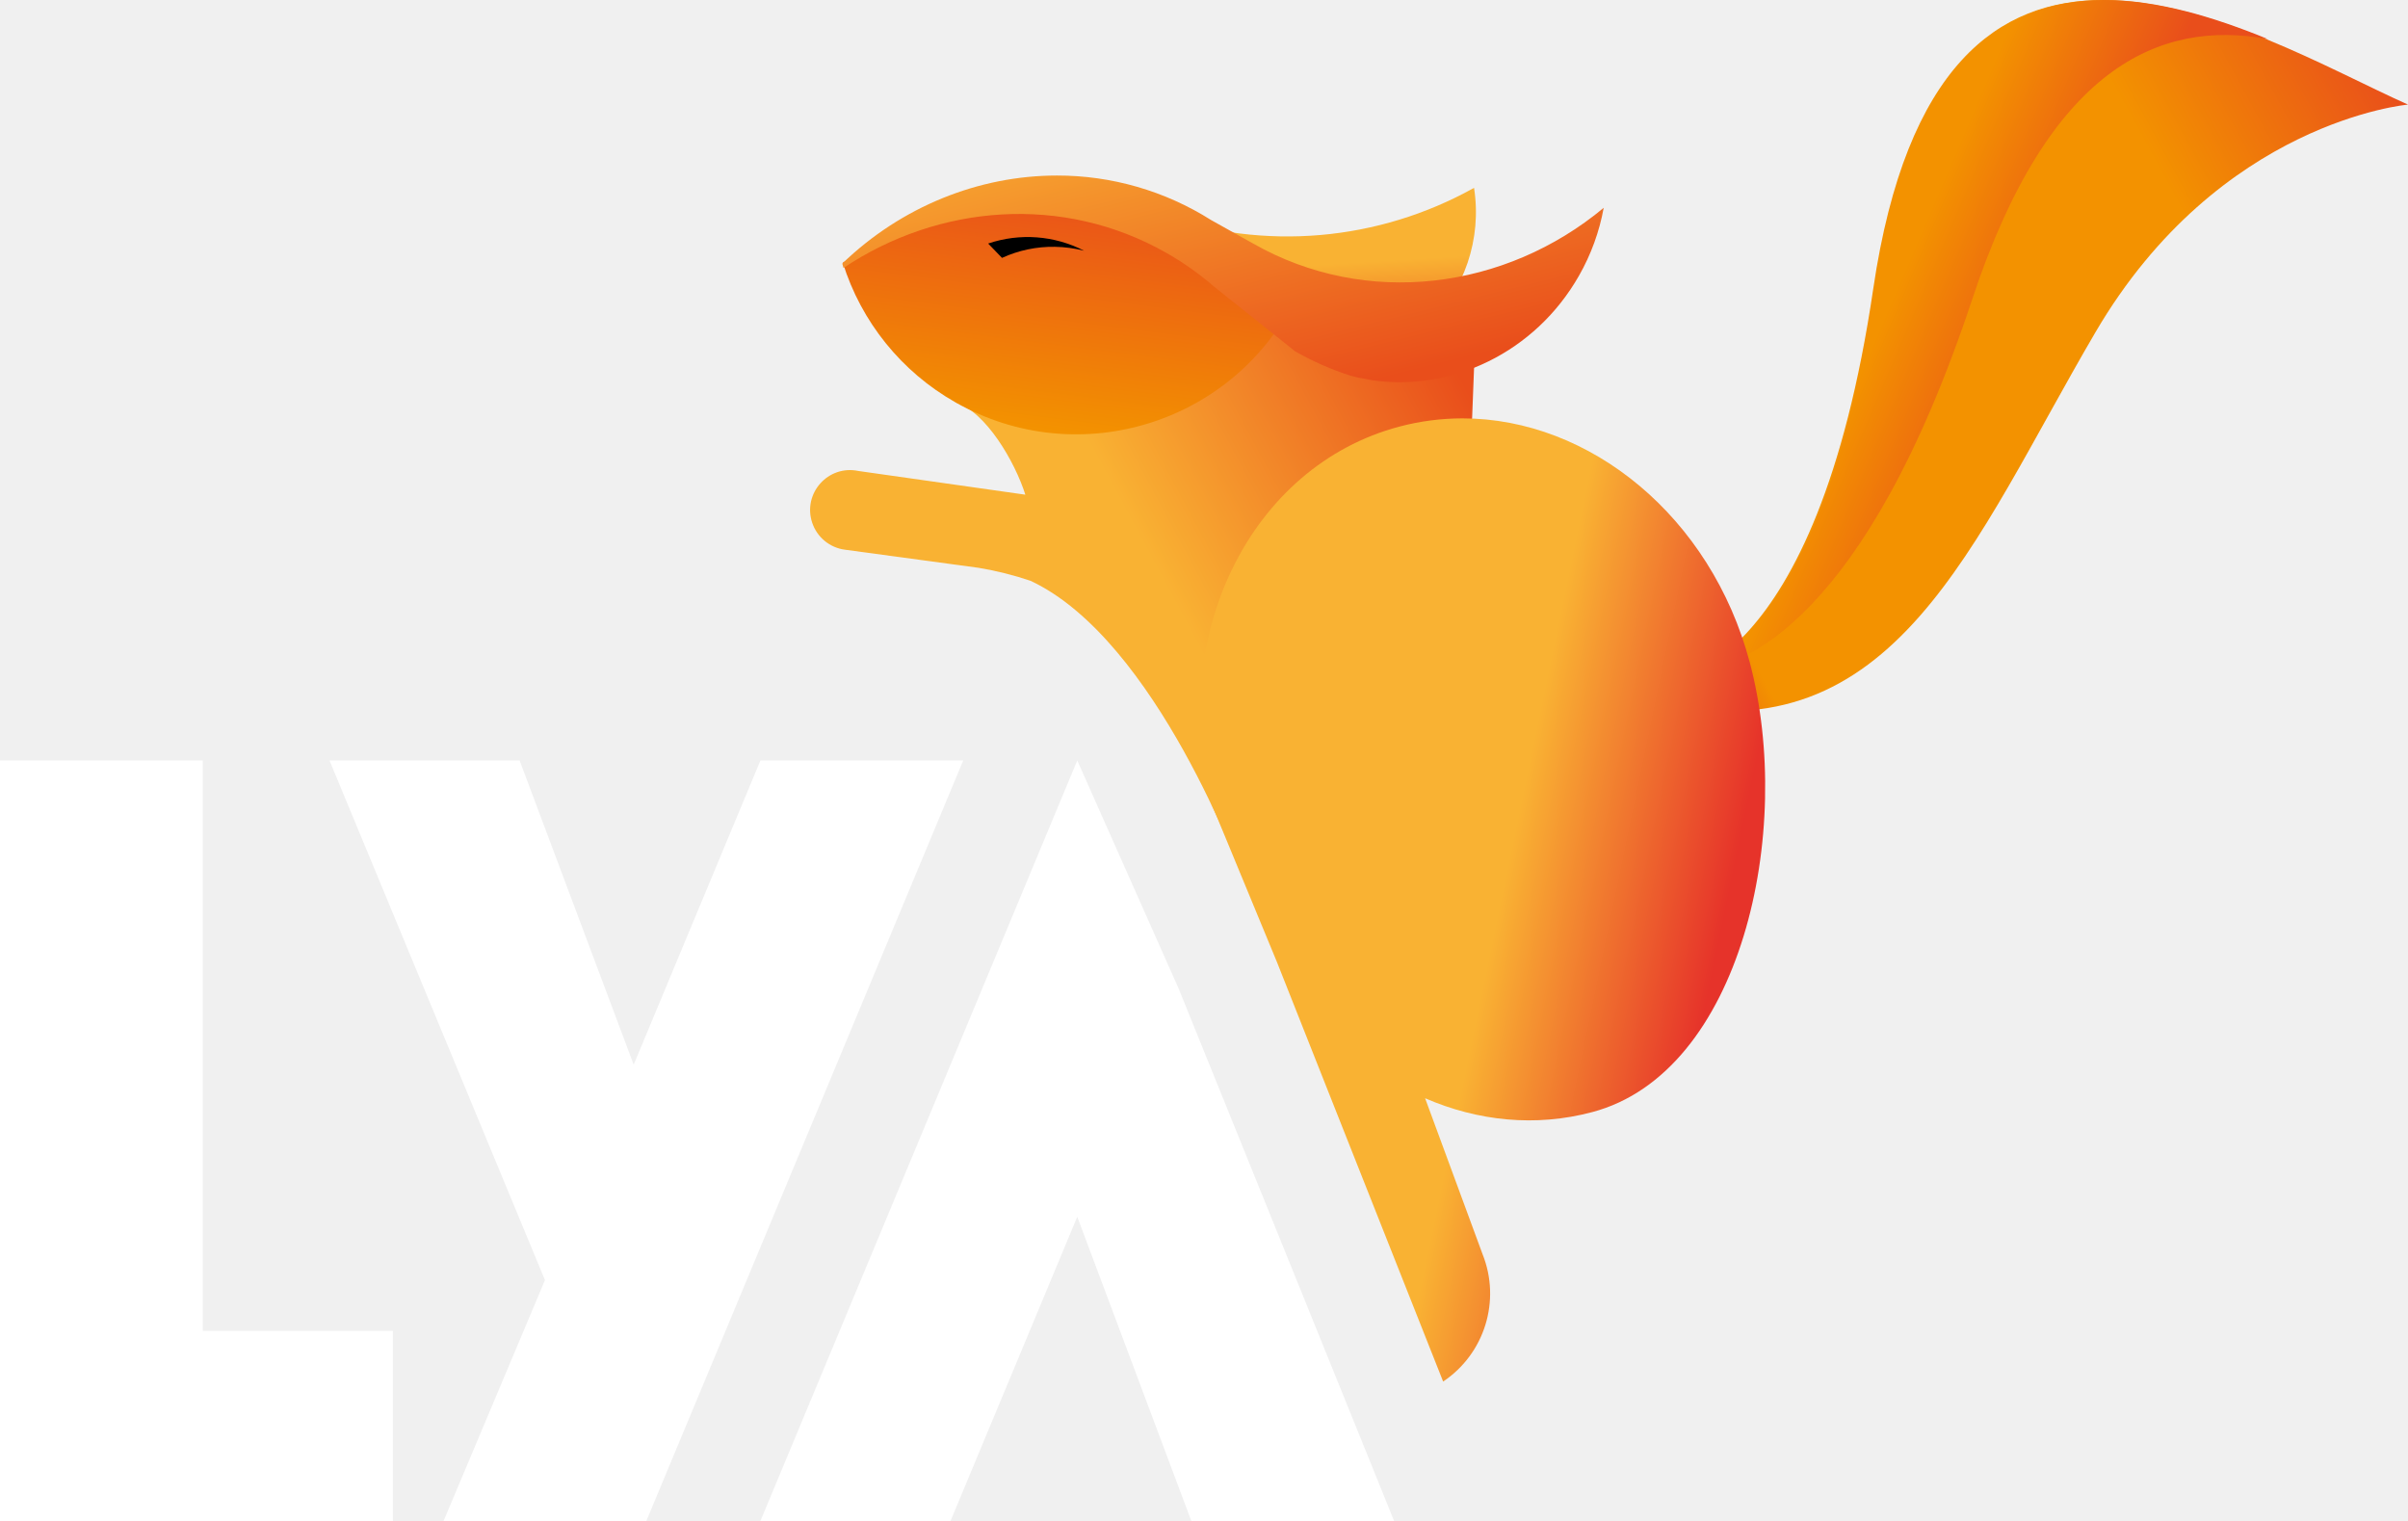
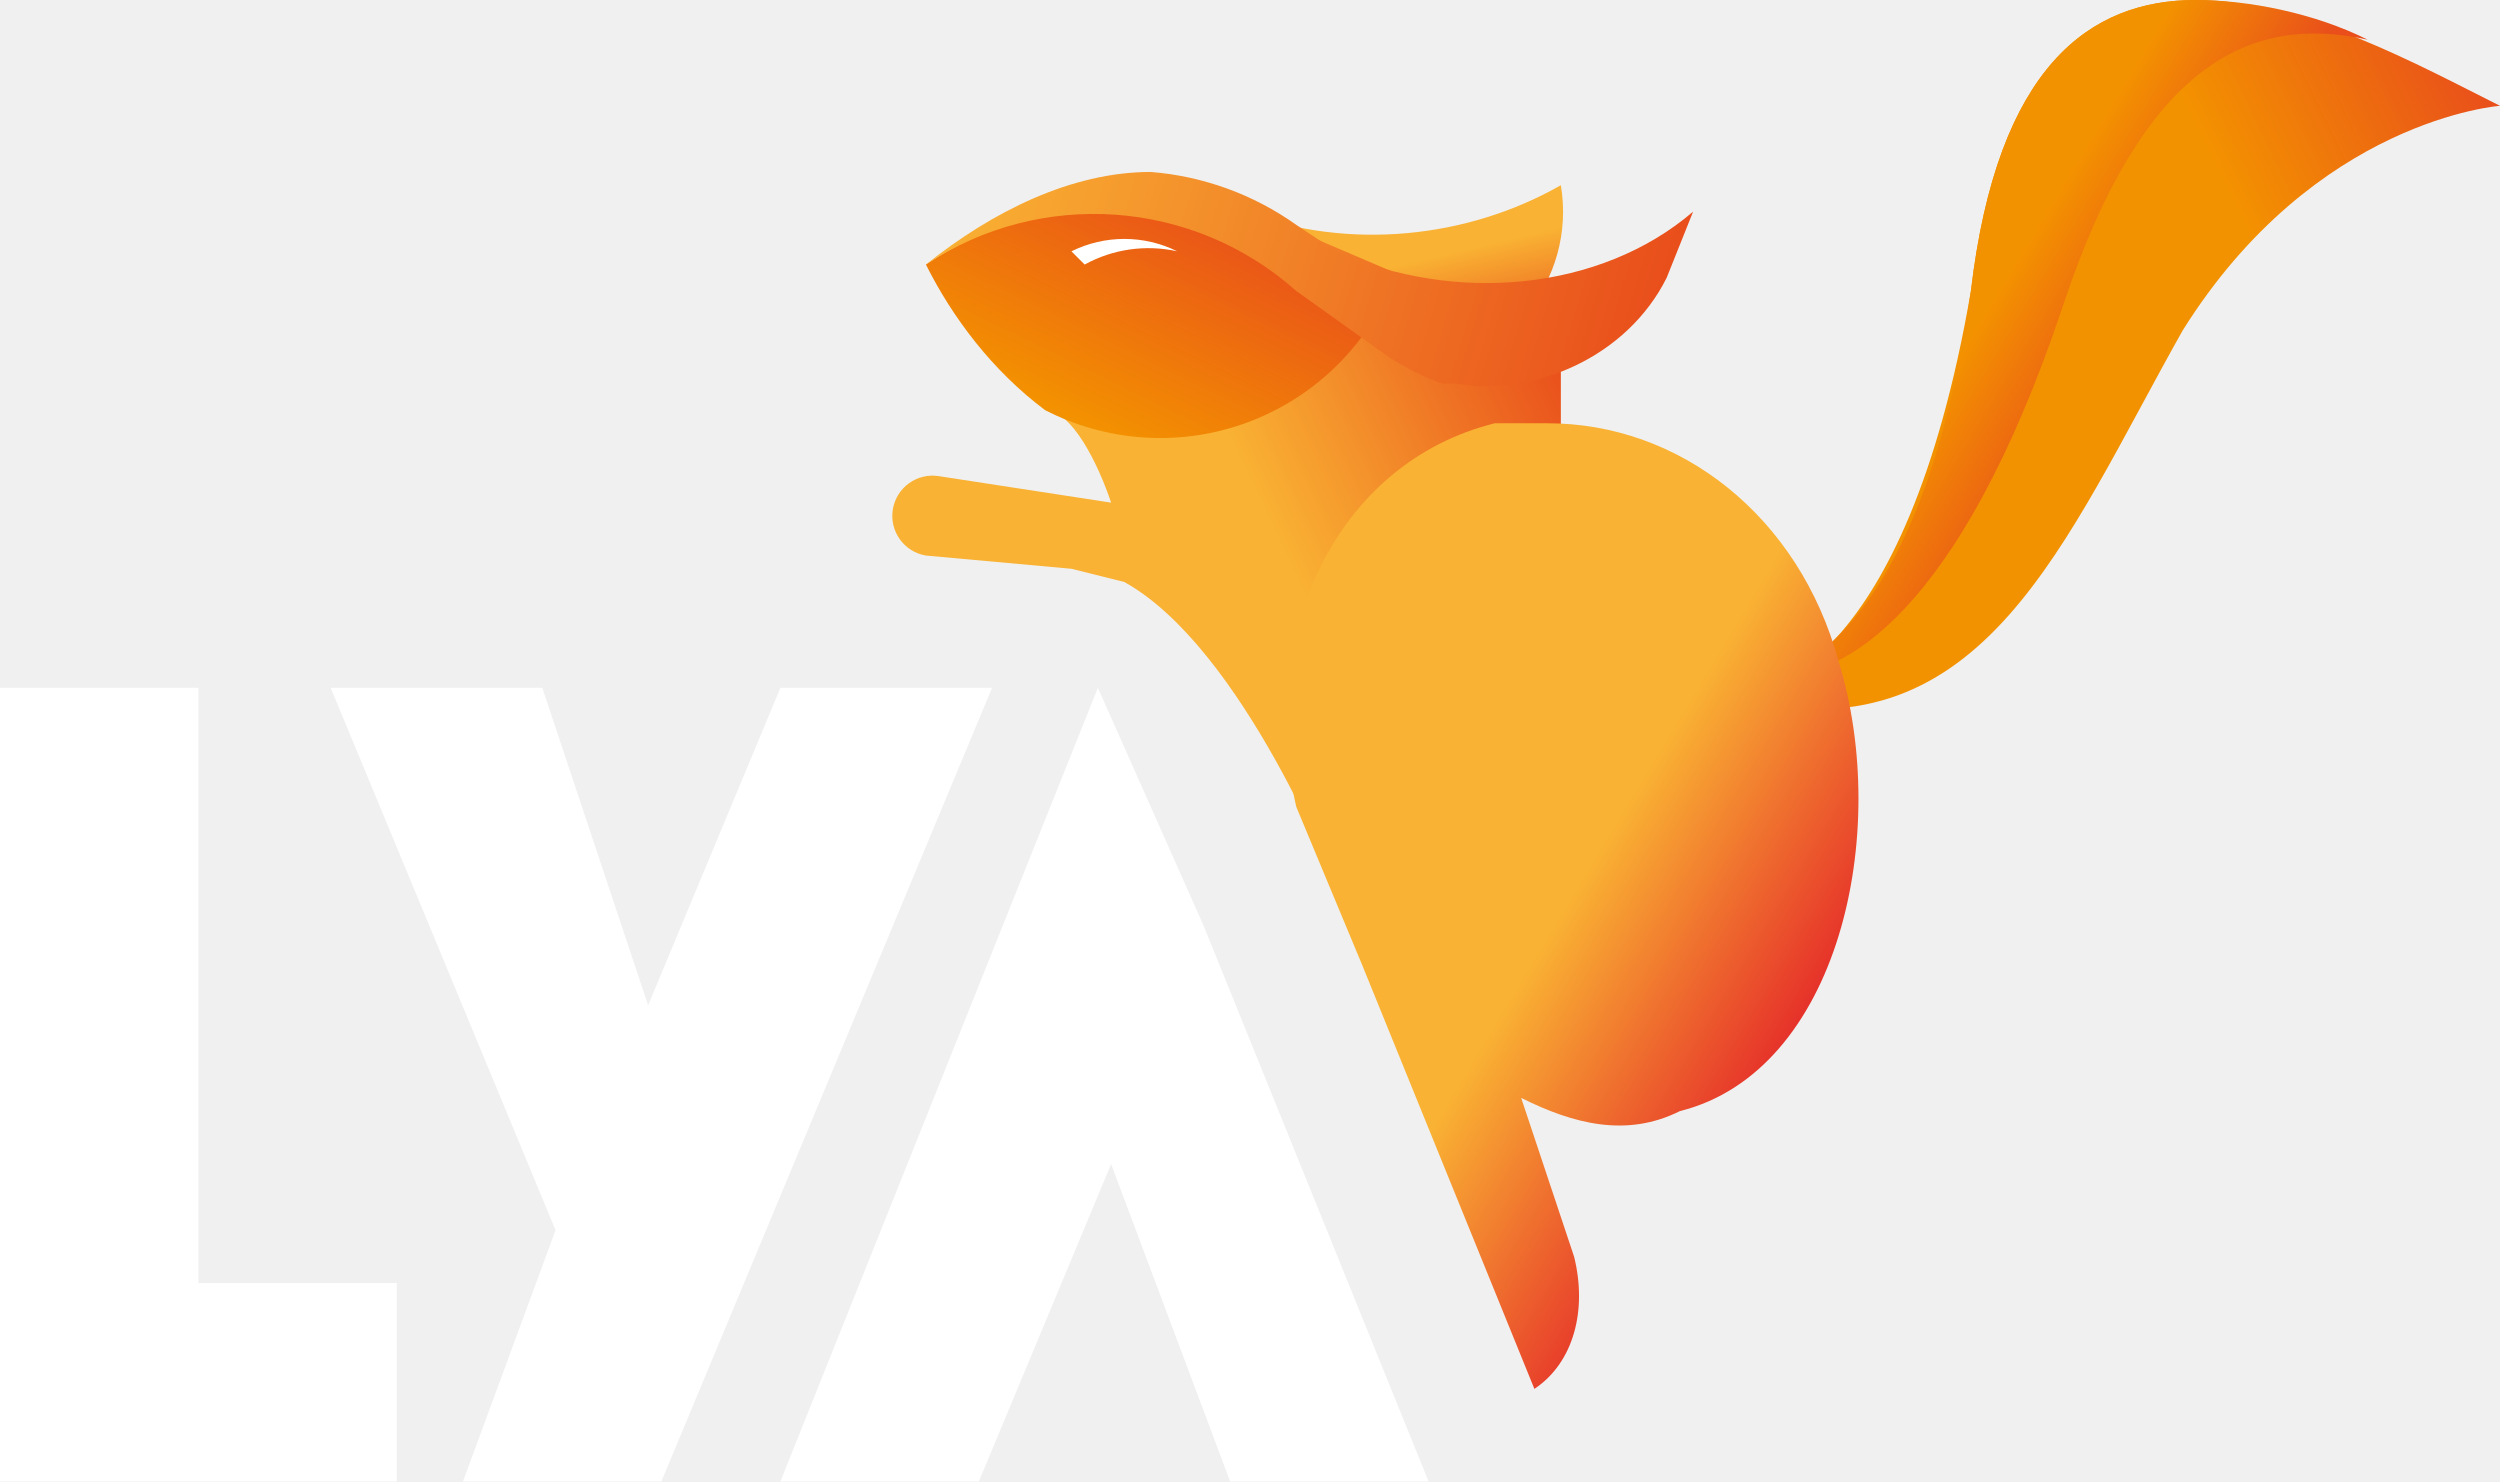
- <svg xmlns="http://www.w3.org/2000/svg" fill="none" viewBox="0 0 190 120">
+ <svg xmlns="http://www.w3.org/2000/svg" fill="none" viewBox="0 0 189 112">
  <defs>
-     <linearGradient id="lyaLinearGradientA" x1=".474" x2=".615" y1="-.165" y2=".997">
+     <linearGradient id="lyaLinearGradientA" x1="104.9" x2="108.7" y1="12" y2="28.1" gradientTransform="translate(-1)" gradientUnits="userSpaceOnUse">
      <stop stop-color="#F9B233" />
-       <stop offset=".507" stop-color="#F9B233" />
+       <stop offset=".5" stop-color="#F9B233" />
      <stop offset="1" stop-color="#E94E1B" />
    </linearGradient>
-     <linearGradient id="lyaLinearGradientB" x1=".06" x2=".935" y1="-.383" y2="1.383">
+     <linearGradient id="lyaLinearGradientB" x1="82" x2="82.4" y1="31.8" y2="32" gradientTransform="translate(-1)" gradientUnits="userSpaceOnUse">
      <stop stop-color="#2D2E83" />
-       <stop offset=".452" stop-color="#1D71B8" />
+       <stop offset=".5" stop-color="#1D71B8" />
      <stop offset="1" stop-color="#1D71B8" />
    </linearGradient>
-     <linearGradient id="lyaLinearGradientC" x1=".131" x2="1.047" y1=".735" y2=".298">
+     <linearGradient id="lyaLinearGradientC" x1="75.2" x2="121.4" y1="53.2" y2="31.3" gradientTransform="translate(-1)" gradientUnits="userSpaceOnUse">
      <stop stop-color="#F9B233" />
-       <stop offset=".455" stop-color="#F9B233" />
+       <stop offset=".5" stop-color="#F9B233" />
      <stop offset="1" stop-color="#E94E1B" />
    </linearGradient>
-     <linearGradient id="lyaLinearGradientD" x1="-.116" x2="1.006" y1=".738" y2=".16">
+     <linearGradient id="lyaLinearGradientD" x1="126.4" x2="190.3" y1="39.9" y2="8.7" gradientTransform="translate(-1)" gradientUnits="userSpaceOnUse">
      <stop stop-color="#E94E1B" />
-       <stop offset=".102" stop-color="#F39200" />
-       <stop offset=".422" stop-color="#F39200" />
-       <stop offset=".733" stop-color="#F39200" />
+       <stop offset=".1" stop-color="#F39200" />
+       <stop offset=".4" stop-color="#F39200" />
+       <stop offset=".7" stop-color="#F39200" />
      <stop offset="1" stop-color="#E94E1B" />
    </linearGradient>
-     <linearGradient id="lyaLinearGradientE" x1=".237" x2=".622" y1=".396" y2=".591">
+     <linearGradient id="lyaLinearGradientE" x1="146.4" x2="163" y1="20.1" y2="30.1" gradientTransform="translate(-1)" gradientUnits="userSpaceOnUse">
      <stop stop-color="#F39200" />
-       <stop offset=".262" stop-color="#F39200" />
-       <stop offset=".92" stop-color="#E94E1B" />
+       <stop offset=".3" stop-color="#F39200" />
+       <stop offset=".9" stop-color="#E94E1B" />
      <stop offset="1" stop-color="#E94E1B" />
    </linearGradient>
-     <linearGradient id="lyaLinearGradientF" x1="-.083" x2=".888" y1=".291" y2=".633">
+     <linearGradient id="lyaLinearGradientF" x1="94.6" x2="136.3" y1="53" y2="78.1" gradientTransform="translate(-1)" gradientUnits="userSpaceOnUse">
      <stop stop-color="#F9B233" />
-       <stop offset=".631" stop-color="#F9B233" />
+       <stop offset=".6" stop-color="#F9B233" />
      <stop offset="1" stop-color="#E6332A" />
    </linearGradient>
-     <linearGradient id="lyaLinearGradientG" x1=".595" x2=".343" y1="-.052" y2=".957">
+     <linearGradient id="lyaLinearGradientG" x1="91.6" x2="82.9" y1="14.4" y2="32.2" gradientTransform="translate(-1)" gradientUnits="userSpaceOnUse">
      <stop stop-color="#E94E1B" />
      <stop offset="1" stop-color="#F39200" />
    </linearGradient>
-     <linearGradient id="lyaLinearGradientH" x1=".953" x2=".053" y1=".761" y2="-.226">
+     <linearGradient id="lyaLinearGradientH" x1="126.1" x2="74" y1="25.3" y2="9.8" gradientTransform="translate(-1)" gradientUnits="userSpaceOnUse">
      <stop stop-color="#E94E1B" />
      <stop offset="1" stop-color="#F9B233" />
    </linearGradient>
  </defs>
-   <path fill="#fff" d="M31 105v15H0V60h16v45h15Zm79 15H94l-9-24-10 24H60l25-60 8 18 17 42ZM60 60h16l-25 60H35l8-19-17-41h15l9 24 10-24Z" />
-   <path fill="url(#lyaLinearGradientA)" d="M91.579 16.96a30.317 30.317 0 0 1-3.211-1.343 30.397 30.397 0 0 0 4.574 6.228 30.043 30.043 0 0 0 10.975 7.335 12.38 12.38 0 0 0 8.682-3.434 12.434 12.434 0 0 0 3.708-10.924 30.245 30.245 0 0 1-24.73 2.133l.002.002v.003Z" />
-   <path fill="url(#lyaLinearGradientB)" d="M78.179 33.234h.198a5.783 5.783 0 0 0-.484-.135l.286.135Z" />
-   <path fill="url(#lyaLinearGradientC)" d="m82.484 23.858 2.345 9.336-9.444-1.451c2.39.721 4.696 4.685 5.518 7.286l-13.18-1.871c-2.375-.498-4.399 1.762-3.643 4.068a3.154 3.154 0 0 0 2.598 2.146l10.554 1.43c1.397.234 2.759.576 4.079 1.022 9.964 4.654 16.685 23.322 16.685 23.322l.22-14.135 4.198.023 13.361-12.255.601-15.472-17.885-4.836-16.007 1.387Z" />
-   <path fill="url(#lyaLinearGradientD)" d="M147.806 22.783c-4.522 30.628-16.121 30.833-16.121 30.833l-.811 1.865c18.649 4.126 24.698-12.586 34.461-29.261C175.101 9.544 190 8.252 190 8.252c-6.147-2.748-15.592-8.25-24.086-8.25-8.193 0-15.502 5.123-18.108 22.783v-.002Z" />
-   <path fill="url(#lyaLinearGradientE)" d="M147.937 22.777c-3.239 21.946-10.113 28.275-13.75 30.097 3.216-.363 12.943-3.671 21.441-29.302 6.013-18.13 14.676-22.081 23.311-20.491C174.758 1.37 170.283 0 166.047 0c-8.196 0-15.502 5.122-18.108 22.78h-.002v-.003Z" />
-   <path fill="url(#lyaLinearGradientF)" d="M110.407 33.66C98.698 36.768 92.083 50.147 95.64 63.532l5.126 12.398 13.103 33.072a8.364 8.364 0 0 0 3.108-10.056l-4.531-12.297c4.144 1.801 8.711 2.286 13.191 1.092 11.721-3.108 15.98-22.094 12.426-35.48-3.052-11.493-12.606-19.252-22.665-19.252-1.684 0-3.362.219-4.991.651Z" />
-   <path fill="url(#lyaLinearGradientG)" d="M66.499 20.727a19.238 19.238 0 0 0 8.883 11.014c9.792 5.567 22.252 1.603 27.026-8.599a30.163 30.163 0 0 0-4.659-3.264 30.066 30.066 0 0 0-14.892-3.948 30.333 30.333 0 0 0-16.358 4.797Z" />
-   <path fill="url(#lyaLinearGradientH)" d="M66.46 20.797c.028.117.059.23.095.342 7.536-5.034 17.331-5.82 25.466-1.193a23.094 23.094 0 0 1 3.746 2.646l6.423 5.126a23.034 23.034 0 0 0 4.399 1.932c.211.059.425.111.642.158h.015c.32.05.638.106.955.18 6.297.946 12.928-2.153 16.39-8.241a16.863 16.863 0 0 0 1.946-5.349c-7.75 6.448-18.703 7.91-27.651 2.822l-3.324-1.858a22.707 22.707 0 0 0-12.165-3.513c-6.166 0-12.283 2.455-16.937 6.946v.002Z" />
-   <path fill="#000" d="M85.539 19.781a9.896 9.896 0 0 0-2.31-.308 9.611 9.611 0 0 0-4.167.874l-1.093-1.133a9.72 9.72 0 0 1 7.57.567Z" />
+   <path fill="url(#lyaLinearGradientA)" d="m94 16-3-1a28 28 0 0 0 5 6c3 3 6 6 10 7a12 12 0 0 0 12-14c-7 4-16 5-24 2Z" />
+   <path fill="url(#lyaLinearGradientB)" d="M82 32h-1 1Z" />
+   <path fill="url(#lyaLinearGradientC)" d="m86 23 2 9-9-1c2 0 4 4 5 7l-13-2a3 3 0 0 0-1 6l11 1 4 1c9 5 16 23 16 23V53h4l13-12V26l-21-9-11 6Z" />
+   <path fill="url(#lyaLinearGradientD)" d="M149 22c-5 29-16 30-16 30l-1 1c18 4 24-12 33-28 10-16 24-17 24-17-6-3-15-8-23-8s-15 5-17 22Z" />
+   <path fill="url(#lyaLinearGradientE)" d="M149 22c-3 21-10 27-14 29 4 0 13-4 21-28 6-18 14-22 23-20-4-2-9-3-13-3-8 0-15 5-17 22Z" />
+   <path fill="url(#lyaLinearGradientF)" d="M113 32c-12 3-18 16-15 29l5 12 13 32c3-2 4-6 3-10l-4-12c4 2 8 3 12 1 12-3 16-21 12-34-3-11-12-18-22-18h-4Z" />
+   <path fill="url(#lyaLinearGradientG)" d="M70 20c2 4 5 8 9 11a19 19 0 0 0 26-9 29 29 0 0 0-35-2Z" />
+   <path fill="url(#lyaLinearGradientH)" d="M70 20a23 23 0 0 1 28 2l7 5a22 22 0 0 0 4 2h1c6 1 13-2 16-8l2-5c-7 6-18 7-27 3l-3-2a22 22 0 0 0-11-4c-6 0-12 3-17 7Z" />
+   <path fill="#fff" d="M89 19a10 10 0 0 0-7 1l-1-1a9 9 0 0 1 8 0ZM30 97v15H0V52h15v45Zm78 15H93l-9-24-10 24H59l24-60 8 18ZM59 52h16l-25 60H35l7-19-17-41h16l8 24Z" />
</svg>
